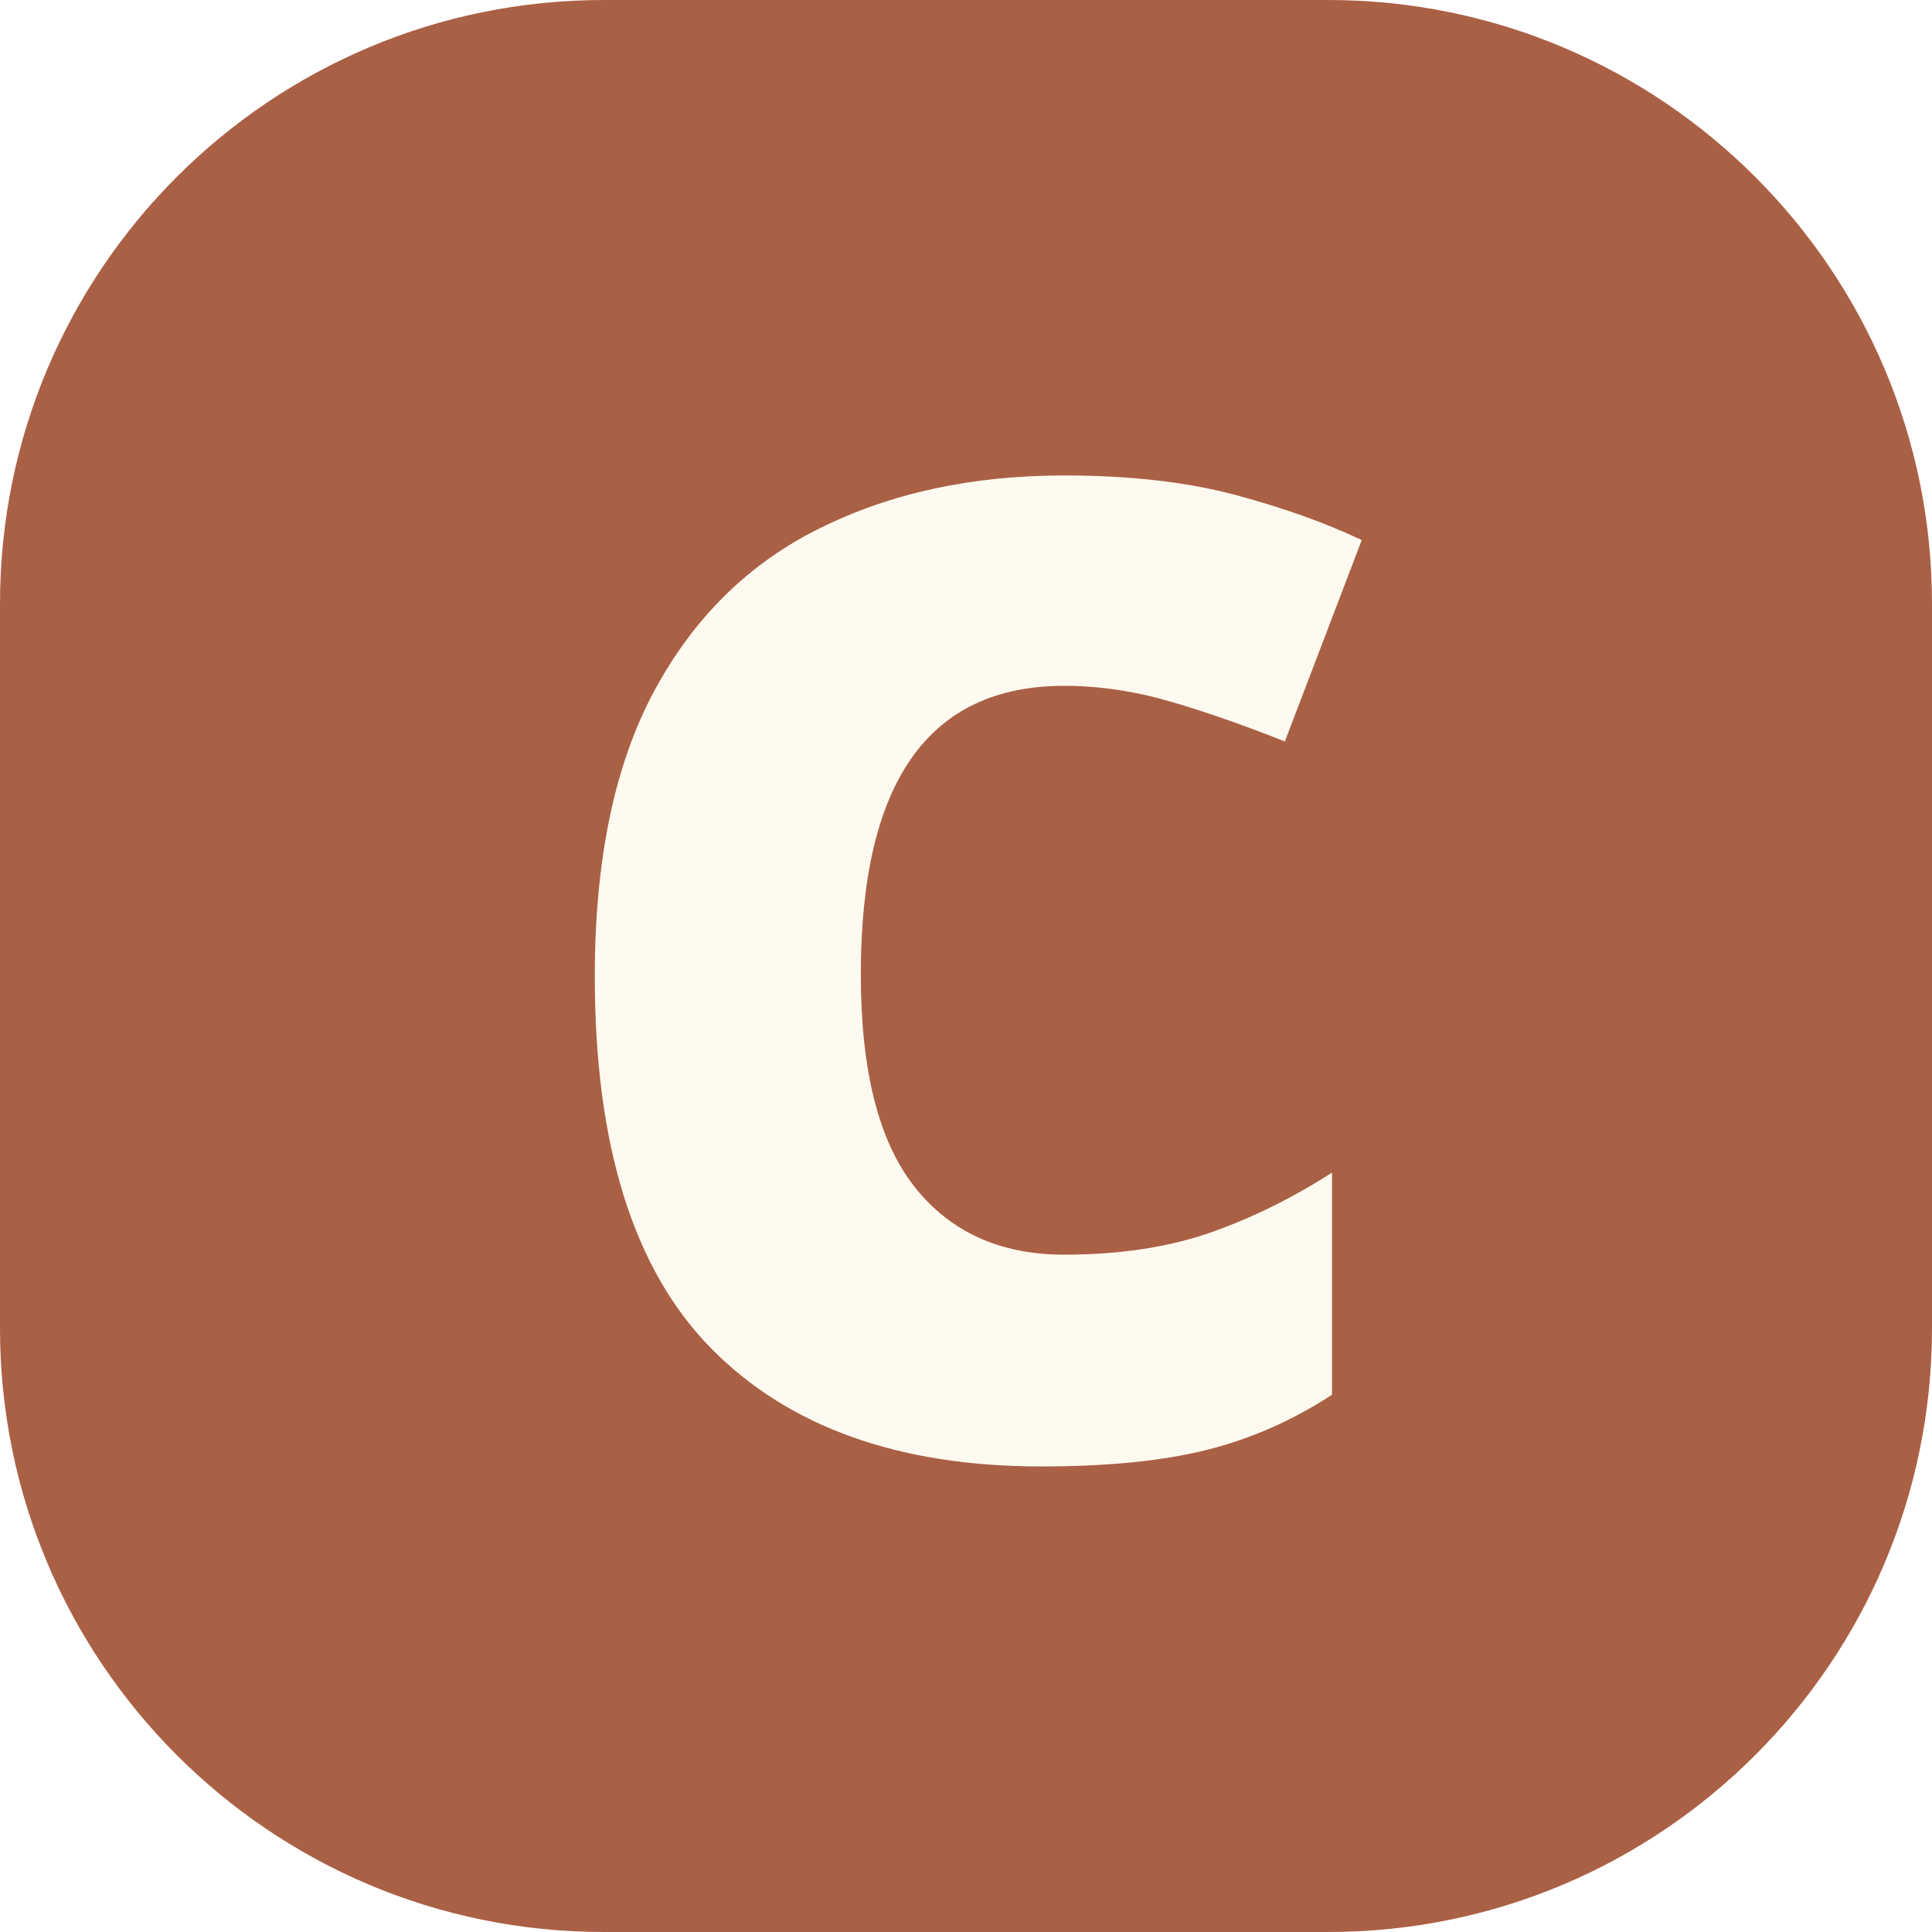
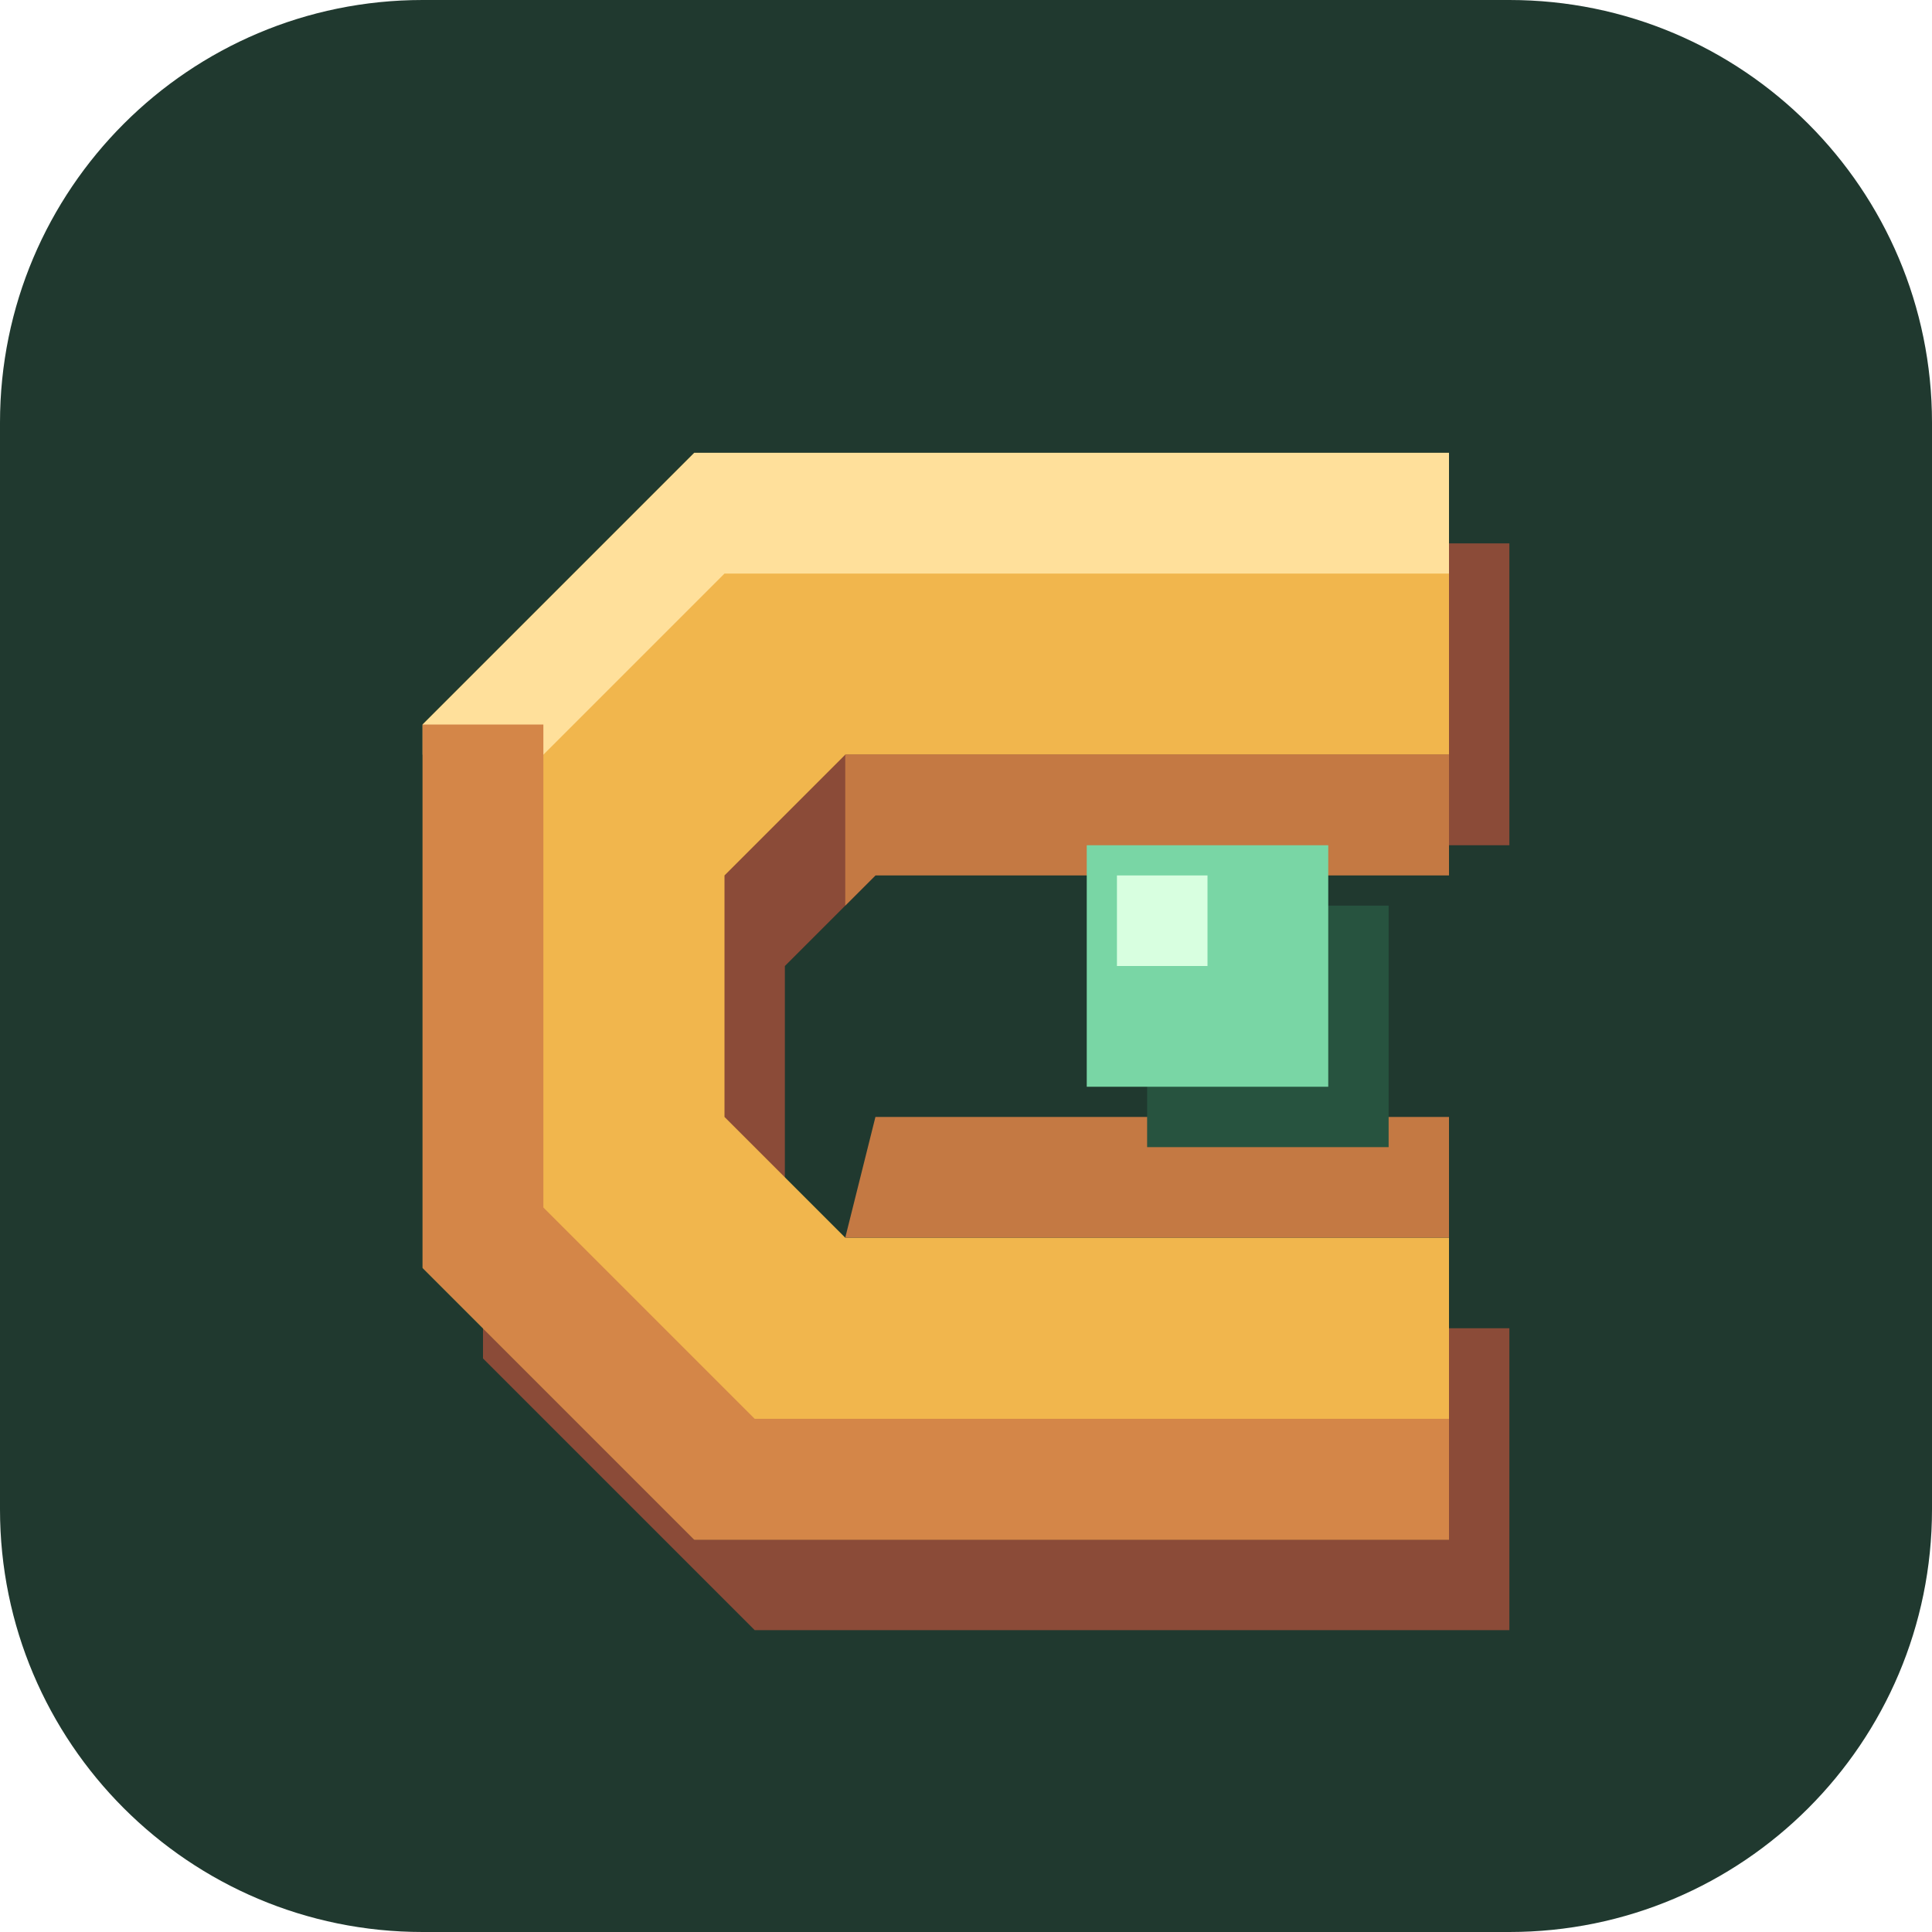
- <svg xmlns="http://www.w3.org/2000/svg" viewBox="0 0 64 64">
-   <rect width="64" height="64" rx="20" fill="#aa6045" />
-   <text x="32" y="48" text-anchor="middle" fill="#fffaf0" font-family="system-ui,sans-serif" font-weight="800" font-size="58">c</text>
+ <svg xmlns="http://www.w3.org/2000/svg" viewBox="0 0 64 64" role="img" aria-label="Crewlo voxel mark" shape-rendering="geometricPrecision">
+   <rect width="64" height="64" rx="14" fill="#20392f" />
+   <path d="M23 15H48V25H28L24 29V37L28 41H48V51H23L14 42V24Z" transform="translate(2 3)" fill="#8b4b38" />
+   <path d="M23 15H48V25H28L24 29V37L28 41H48V51H23L14 42V24Z" fill="#f1b64d" />
+   <path d="M23 15H48V19H24L18 25H14V24Z" fill="#ffe09b" />
+   <path d="M14 24H18V40L25 47H48V51H23L14 42Z" fill="#d48648" />
+   <path d="M28 25H48V29H29L28 30Z" fill="#c47943" />
+   <path d="M29 37H48V41H28Z" fill="#c47943" />
+   <rect x="38" y="30" width="8" height="8" fill="#27533f" />
+   <rect x="36" y="28" width="8" height="8" fill="#79d6a5" />
+   <rect x="37" y="29" width="3" height="3" fill="#d8ffe0" />
</svg>
